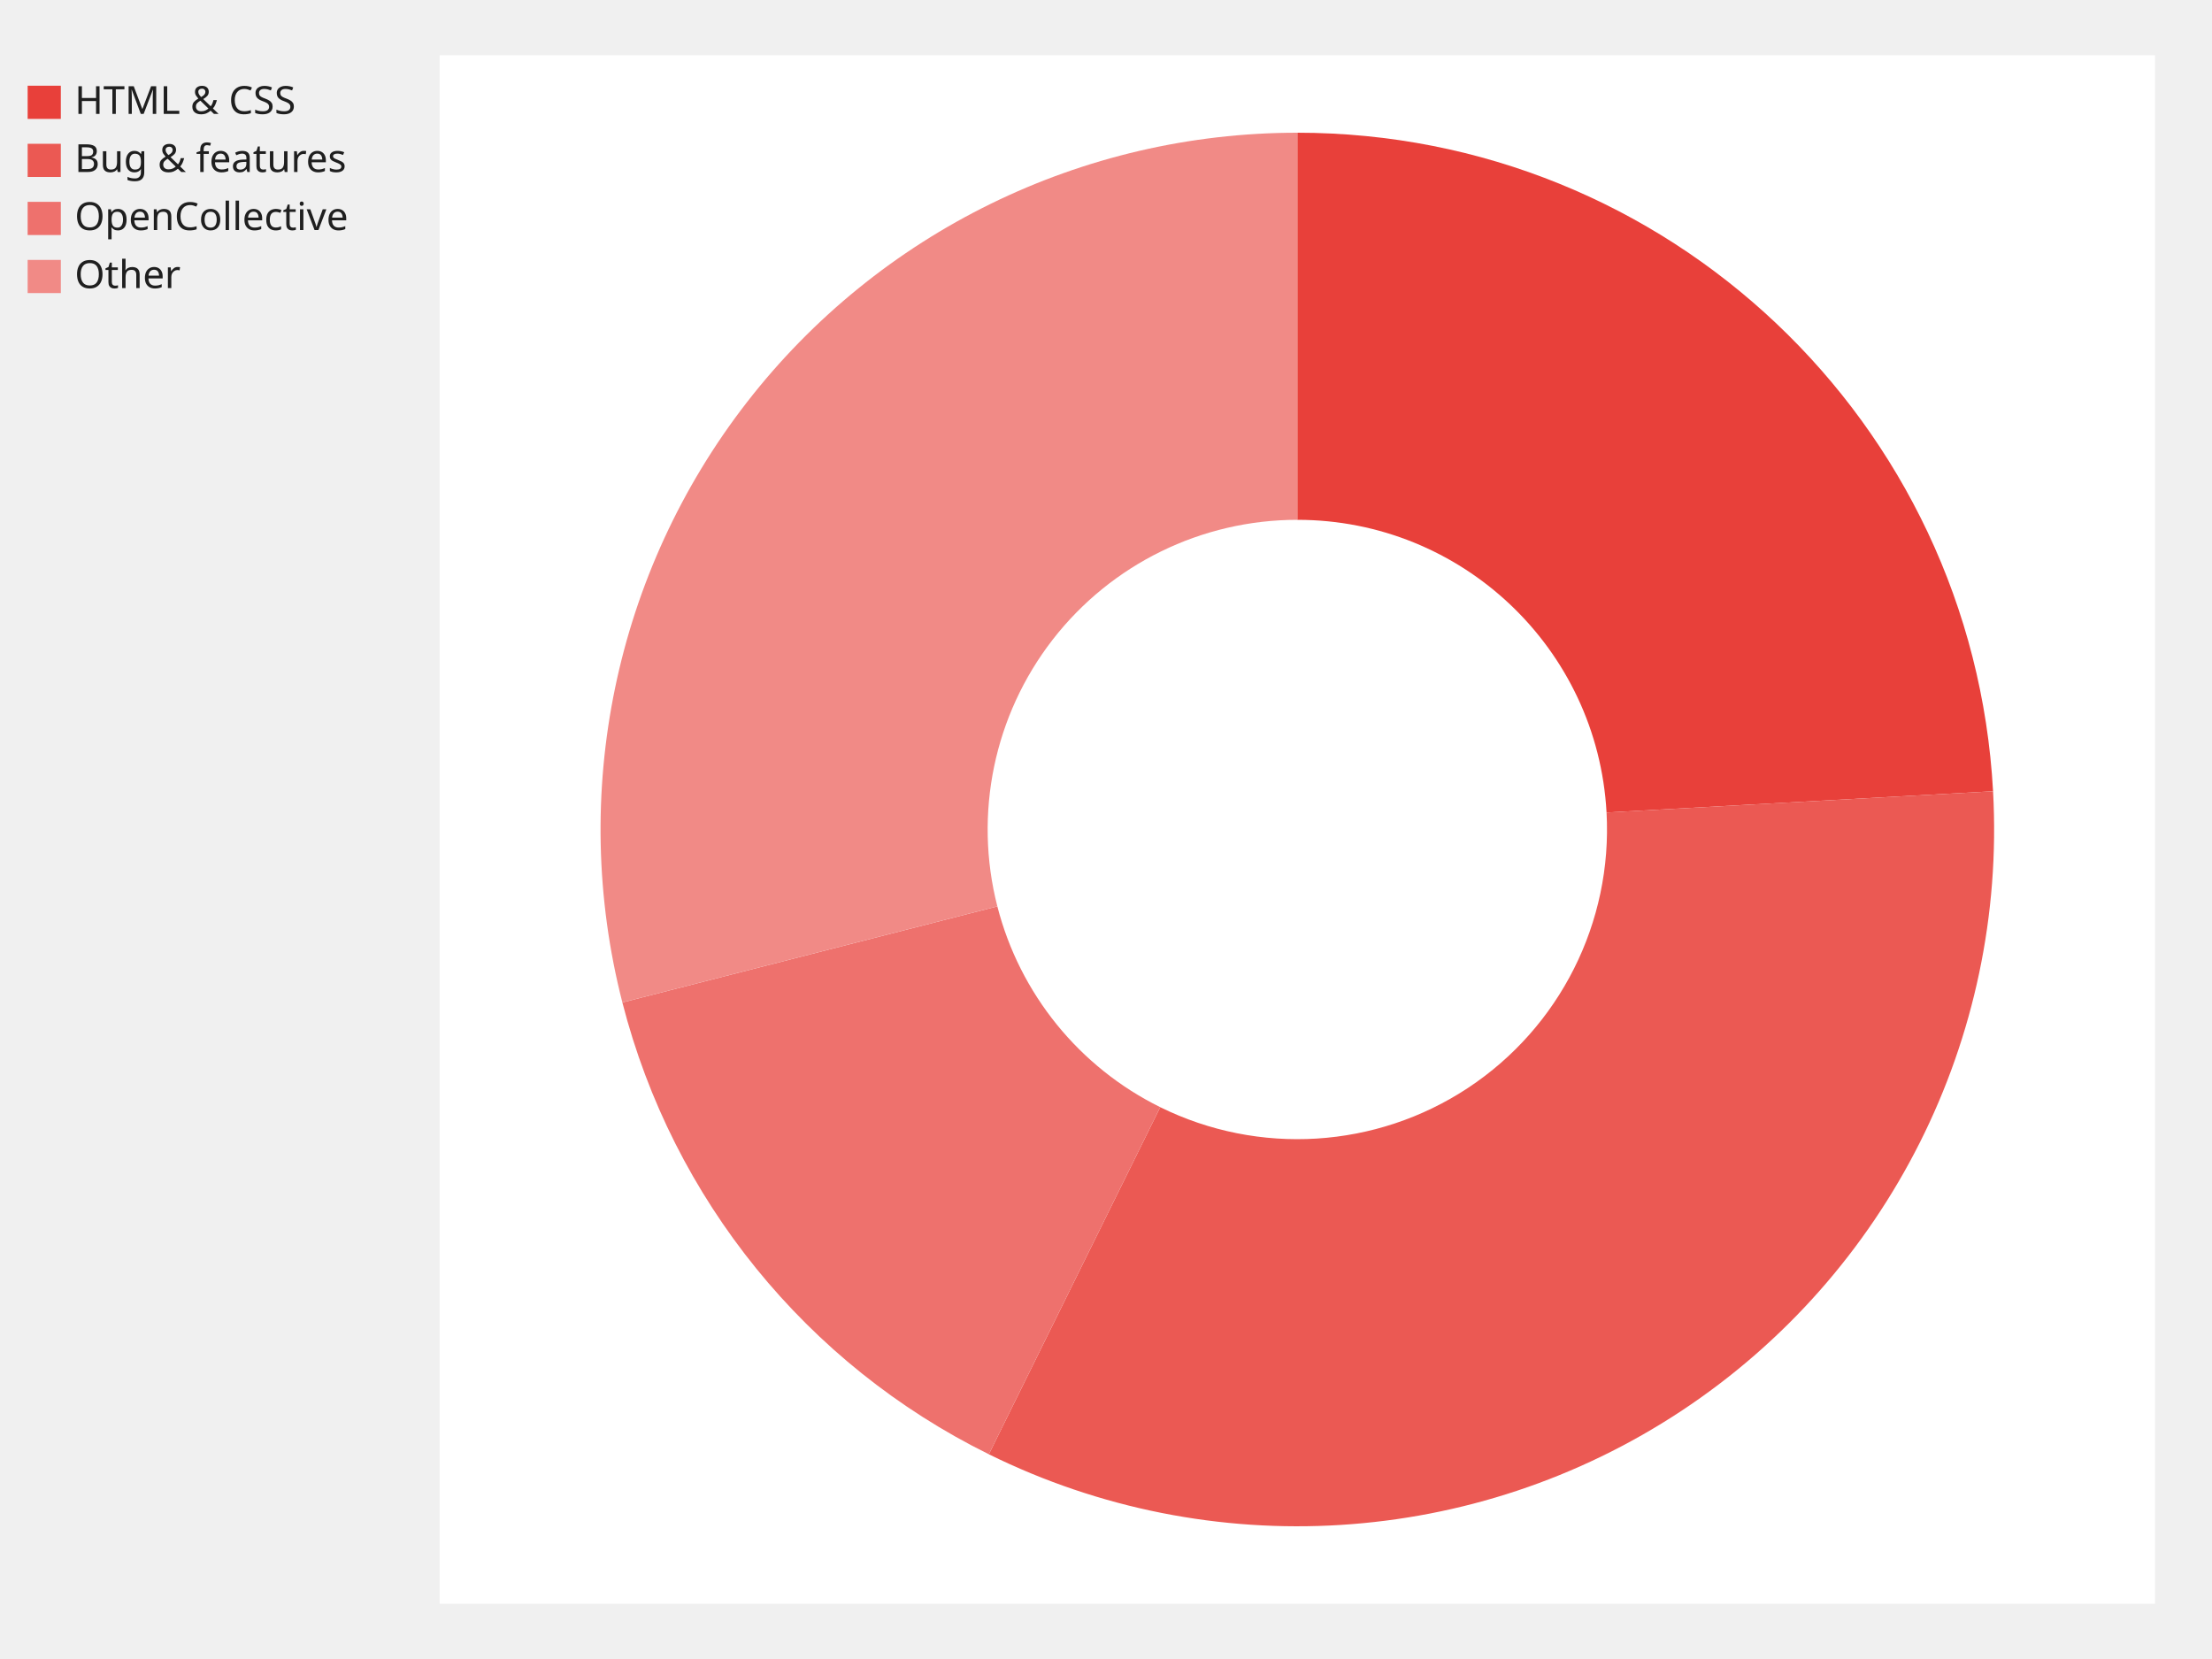
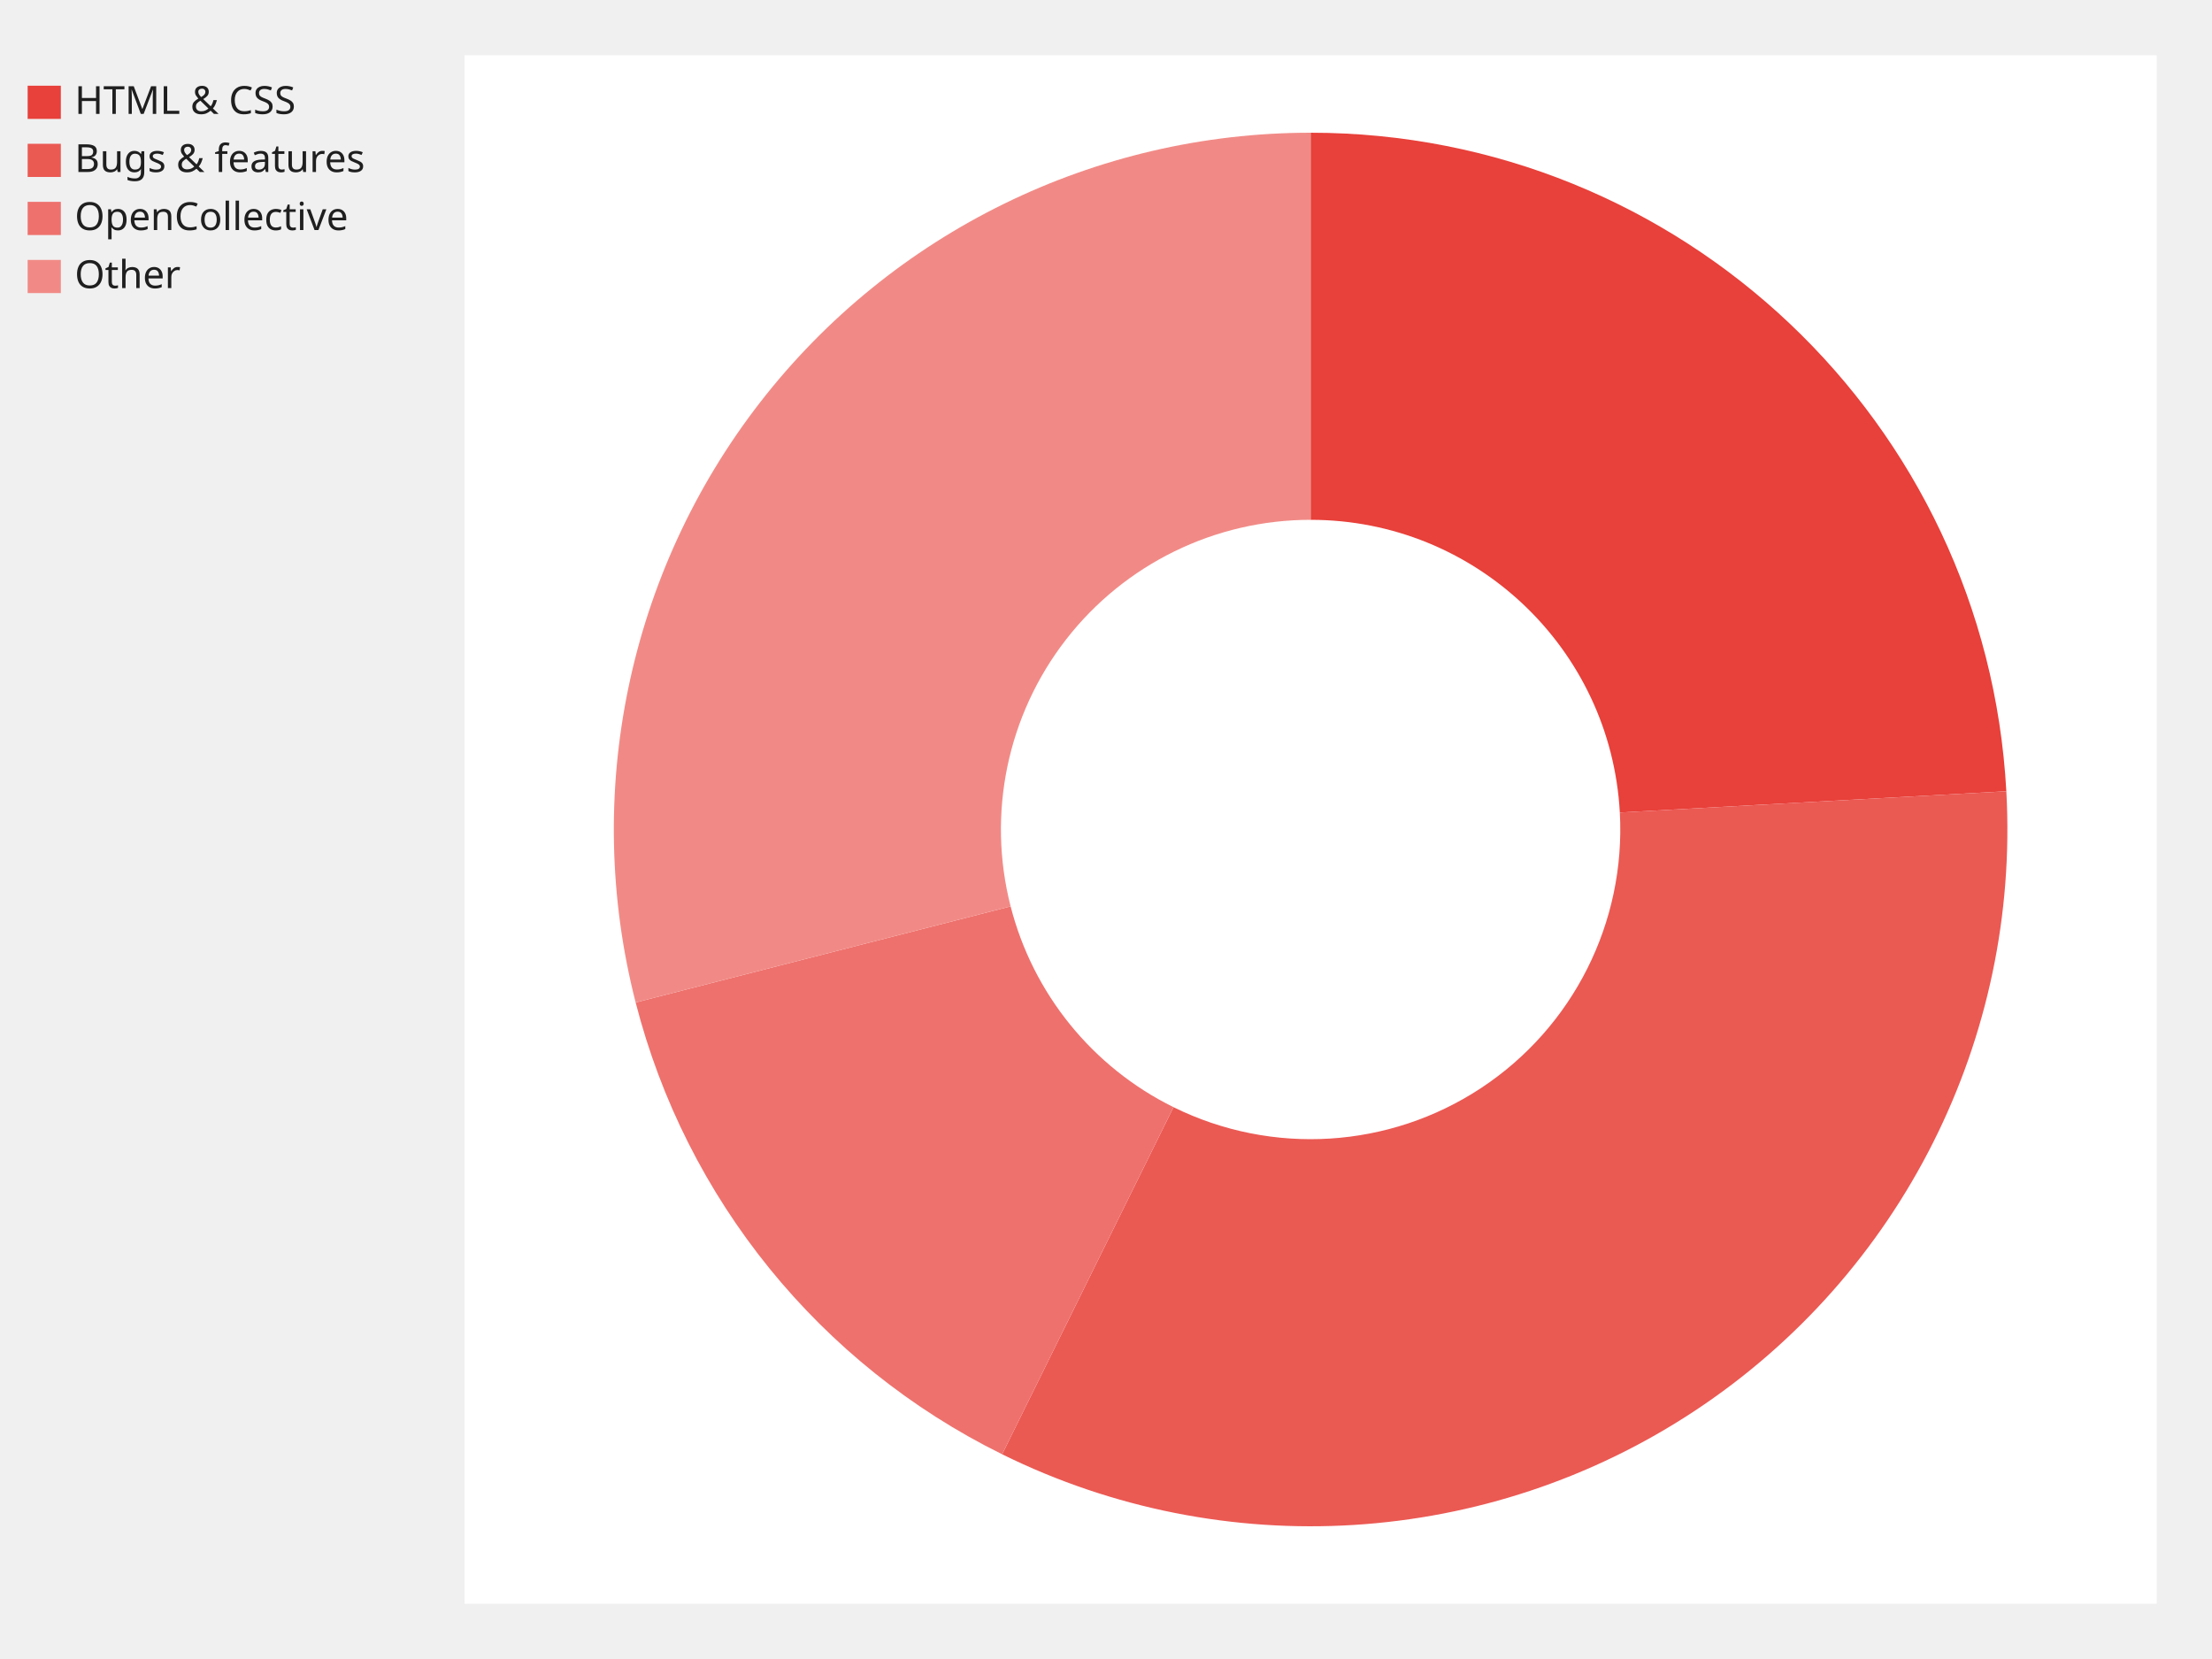
- <svg xmlns="http://www.w3.org/2000/svg" id="chart-46b8020b-8fa3-495a-8670-ccddb6befb6a" class="pygal-chart" viewBox="0 0 800 600">
+ <svg xmlns="http://www.w3.org/2000/svg" id="chart-e9641d5a-9bba-46d4-9d9f-cb8fad5b7ec4" class="pygal-chart" viewBox="0 0 800 600">
  <defs>
-     <style type="text/css">#chart-46b8020b-8fa3-495a-8670-ccddb6befb6a{-webkit-user-select:none;-webkit-font-smoothing:antialiased;font-family:ClarityCity}#chart-46b8020b-8fa3-495a-8670-ccddb6befb6a .title{font-family:ClarityCity;font-size:16px}#chart-46b8020b-8fa3-495a-8670-ccddb6befb6a .legends .legend text{font-family:ClarityCity;font-size:14px}#chart-46b8020b-8fa3-495a-8670-ccddb6befb6a .axis text{font-family:ClarityCity;font-size:13px}#chart-46b8020b-8fa3-495a-8670-ccddb6befb6a .axis text.major{font-family:ClarityCity;font-size:13px}#chart-46b8020b-8fa3-495a-8670-ccddb6befb6a .text-overlay text.value{font-family:ClarityCity;font-size:16px}#chart-46b8020b-8fa3-495a-8670-ccddb6befb6a .text-overlay text.label{font-family:ClarityCity;font-size:10px}#chart-46b8020b-8fa3-495a-8670-ccddb6befb6a .tooltip{font-family:ClarityCity;font-size:14px}#chart-46b8020b-8fa3-495a-8670-ccddb6befb6a text.no_data{font-family:ClarityCity;font-size:64px}
- #chart-46b8020b-8fa3-495a-8670-ccddb6befb6a{background-color:transparent}#chart-46b8020b-8fa3-495a-8670-ccddb6befb6a path,#chart-46b8020b-8fa3-495a-8670-ccddb6befb6a line,#chart-46b8020b-8fa3-495a-8670-ccddb6befb6a rect,#chart-46b8020b-8fa3-495a-8670-ccddb6befb6a circle{-webkit-transition:150ms;-moz-transition:150ms;transition:150ms}#chart-46b8020b-8fa3-495a-8670-ccddb6befb6a .graph &gt; .background{fill:transparent}#chart-46b8020b-8fa3-495a-8670-ccddb6befb6a .plot &gt; .background{fill:white}#chart-46b8020b-8fa3-495a-8670-ccddb6befb6a .graph{fill:rgba(0,0,0,.87)}#chart-46b8020b-8fa3-495a-8670-ccddb6befb6a text.no_data{fill:rgba(0,0,0,1)}#chart-46b8020b-8fa3-495a-8670-ccddb6befb6a .title{fill:rgba(0,0,0,1)}#chart-46b8020b-8fa3-495a-8670-ccddb6befb6a .legends .legend text{fill:rgba(0,0,0,.87)}#chart-46b8020b-8fa3-495a-8670-ccddb6befb6a .legends .legend:hover text{fill:rgba(0,0,0,1)}#chart-46b8020b-8fa3-495a-8670-ccddb6befb6a .axis .line{stroke:rgba(0,0,0,1)}#chart-46b8020b-8fa3-495a-8670-ccddb6befb6a .axis .guide.line{stroke:rgba(0,0,0,.54)}#chart-46b8020b-8fa3-495a-8670-ccddb6befb6a .axis .major.line{stroke:rgba(0,0,0,.87)}#chart-46b8020b-8fa3-495a-8670-ccddb6befb6a .axis text.major{fill:rgba(0,0,0,1)}#chart-46b8020b-8fa3-495a-8670-ccddb6befb6a .axis.y .guides:hover .guide.line,#chart-46b8020b-8fa3-495a-8670-ccddb6befb6a .line-graph .axis.x .guides:hover .guide.line,#chart-46b8020b-8fa3-495a-8670-ccddb6befb6a .stackedline-graph .axis.x .guides:hover .guide.line,#chart-46b8020b-8fa3-495a-8670-ccddb6befb6a .xy-graph .axis.x .guides:hover .guide.line{stroke:rgba(0,0,0,1)}#chart-46b8020b-8fa3-495a-8670-ccddb6befb6a .axis .guides:hover text{fill:rgba(0,0,0,1)}#chart-46b8020b-8fa3-495a-8670-ccddb6befb6a .reactive{fill-opacity:1;stroke-opacity:.8;stroke-width:1}#chart-46b8020b-8fa3-495a-8670-ccddb6befb6a .ci{stroke:rgba(0,0,0,.87)}#chart-46b8020b-8fa3-495a-8670-ccddb6befb6a .reactive.active,#chart-46b8020b-8fa3-495a-8670-ccddb6befb6a .active .reactive{fill-opacity:1;stroke-opacity:.9;stroke-width:4}#chart-46b8020b-8fa3-495a-8670-ccddb6befb6a .ci .reactive.active{stroke-width:1.5}#chart-46b8020b-8fa3-495a-8670-ccddb6befb6a .series text{fill:rgba(0,0,0,1)}#chart-46b8020b-8fa3-495a-8670-ccddb6befb6a .tooltip rect{fill:white;stroke:rgba(0,0,0,1);-webkit-transition:opacity 150ms;-moz-transition:opacity 150ms;transition:opacity 150ms}#chart-46b8020b-8fa3-495a-8670-ccddb6befb6a .tooltip .label{fill:rgba(0,0,0,.87)}#chart-46b8020b-8fa3-495a-8670-ccddb6befb6a .tooltip .label{fill:rgba(0,0,0,.87)}#chart-46b8020b-8fa3-495a-8670-ccddb6befb6a .tooltip .legend{font-size:.8em;fill:rgba(0,0,0,.54)}#chart-46b8020b-8fa3-495a-8670-ccddb6befb6a .tooltip .x_label{font-size:.6em;fill:rgba(0,0,0,1)}#chart-46b8020b-8fa3-495a-8670-ccddb6befb6a .tooltip .xlink{font-size:.5em;text-decoration:underline}#chart-46b8020b-8fa3-495a-8670-ccddb6befb6a .tooltip .value{font-size:1.5em}#chart-46b8020b-8fa3-495a-8670-ccddb6befb6a .bound{font-size:.5em}#chart-46b8020b-8fa3-495a-8670-ccddb6befb6a .max-value{font-size:.75em;fill:rgba(0,0,0,.54)}#chart-46b8020b-8fa3-495a-8670-ccddb6befb6a .map-element{fill:white;stroke:rgba(0,0,0,.54) !important}#chart-46b8020b-8fa3-495a-8670-ccddb6befb6a .map-element .reactive{fill-opacity:inherit;stroke-opacity:inherit}#chart-46b8020b-8fa3-495a-8670-ccddb6befb6a .color-0,#chart-46b8020b-8fa3-495a-8670-ccddb6befb6a .color-0 a:visited{stroke:#e8403a;fill:#e8403a}#chart-46b8020b-8fa3-495a-8670-ccddb6befb6a .color-1,#chart-46b8020b-8fa3-495a-8670-ccddb6befb6a .color-1 a:visited{stroke:#eb5953;fill:#eb5953}#chart-46b8020b-8fa3-495a-8670-ccddb6befb6a .color-2,#chart-46b8020b-8fa3-495a-8670-ccddb6befb6a .color-2 a:visited{stroke:#ee716d;fill:#ee716d}#chart-46b8020b-8fa3-495a-8670-ccddb6befb6a .color-3,#chart-46b8020b-8fa3-495a-8670-ccddb6befb6a .color-3 a:visited{stroke:#f18a86;fill:#f18a86}#chart-46b8020b-8fa3-495a-8670-ccddb6befb6a .text-overlay .color-0 text{fill:black}#chart-46b8020b-8fa3-495a-8670-ccddb6befb6a .text-overlay .color-1 text{fill:black}#chart-46b8020b-8fa3-495a-8670-ccddb6befb6a .text-overlay .color-2 text{fill:black}#chart-46b8020b-8fa3-495a-8670-ccddb6befb6a .text-overlay .color-3 text{fill:black}
- #chart-46b8020b-8fa3-495a-8670-ccddb6befb6a text.no_data{text-anchor:middle}#chart-46b8020b-8fa3-495a-8670-ccddb6befb6a .guide.line{fill:none}#chart-46b8020b-8fa3-495a-8670-ccddb6befb6a .centered{text-anchor:middle}#chart-46b8020b-8fa3-495a-8670-ccddb6befb6a .title{text-anchor:middle}#chart-46b8020b-8fa3-495a-8670-ccddb6befb6a .legends .legend text{fill-opacity:1}#chart-46b8020b-8fa3-495a-8670-ccddb6befb6a .axis.x text{text-anchor:middle}#chart-46b8020b-8fa3-495a-8670-ccddb6befb6a .axis.x:not(.web) text[transform]{text-anchor:start}#chart-46b8020b-8fa3-495a-8670-ccddb6befb6a .axis.x:not(.web) text[transform].backwards{text-anchor:end}#chart-46b8020b-8fa3-495a-8670-ccddb6befb6a .axis.y text{text-anchor:end}#chart-46b8020b-8fa3-495a-8670-ccddb6befb6a .axis.y text[transform].backwards{text-anchor:start}#chart-46b8020b-8fa3-495a-8670-ccddb6befb6a .axis.y2 text{text-anchor:start}#chart-46b8020b-8fa3-495a-8670-ccddb6befb6a .axis.y2 text[transform].backwards{text-anchor:end}#chart-46b8020b-8fa3-495a-8670-ccddb6befb6a .axis .guide.line{stroke-dasharray:1 20;stroke:black}#chart-46b8020b-8fa3-495a-8670-ccddb6befb6a .axis .major.guide.line{stroke-dasharray:1 7;stroke:black}#chart-46b8020b-8fa3-495a-8670-ccddb6befb6a .horizontal .axis.y .guide.line,#chart-46b8020b-8fa3-495a-8670-ccddb6befb6a .horizontal .axis.y2 .guide.line,#chart-46b8020b-8fa3-495a-8670-ccddb6befb6a .vertical .axis.x .guide.line{opacity:0}#chart-46b8020b-8fa3-495a-8670-ccddb6befb6a .horizontal .axis.always_show .guide.line,#chart-46b8020b-8fa3-495a-8670-ccddb6befb6a .vertical .axis.always_show .guide.line{opacity:1 !important}#chart-46b8020b-8fa3-495a-8670-ccddb6befb6a .axis.y .guides:hover .guide.line,#chart-46b8020b-8fa3-495a-8670-ccddb6befb6a .axis.y2 .guides:hover .guide.line,#chart-46b8020b-8fa3-495a-8670-ccddb6befb6a .axis.x .guides:hover .guide.line{opacity:1}#chart-46b8020b-8fa3-495a-8670-ccddb6befb6a .axis .guides:hover text{opacity:1}#chart-46b8020b-8fa3-495a-8670-ccddb6befb6a .nofill{fill:none}#chart-46b8020b-8fa3-495a-8670-ccddb6befb6a .subtle-fill{fill-opacity:.2}#chart-46b8020b-8fa3-495a-8670-ccddb6befb6a .dot{stroke-width:1px;fill-opacity:1;stroke-opacity:1}#chart-46b8020b-8fa3-495a-8670-ccddb6befb6a .dot.active{stroke-width:5px}#chart-46b8020b-8fa3-495a-8670-ccddb6befb6a .dot.negative{fill:transparent}#chart-46b8020b-8fa3-495a-8670-ccddb6befb6a text,#chart-46b8020b-8fa3-495a-8670-ccddb6befb6a tspan{stroke:none !important}#chart-46b8020b-8fa3-495a-8670-ccddb6befb6a .series text.active{opacity:1}#chart-46b8020b-8fa3-495a-8670-ccddb6befb6a .tooltip rect{fill-opacity:.95;stroke-width:.5}#chart-46b8020b-8fa3-495a-8670-ccddb6befb6a .tooltip text{fill-opacity:1}#chart-46b8020b-8fa3-495a-8670-ccddb6befb6a .showable{visibility:hidden}#chart-46b8020b-8fa3-495a-8670-ccddb6befb6a .showable.shown{visibility:visible}#chart-46b8020b-8fa3-495a-8670-ccddb6befb6a .gauge-background{fill:rgba(229,229,229,1);stroke:none}#chart-46b8020b-8fa3-495a-8670-ccddb6befb6a .bg-lines{stroke:transparent;stroke-width:2px}
+     <style type="text/css">#chart-e9641d5a-9bba-46d4-9d9f-cb8fad5b7ec4{-webkit-user-select:none;-webkit-font-smoothing:antialiased;font-family:ClarityCity}#chart-e9641d5a-9bba-46d4-9d9f-cb8fad5b7ec4 .title{font-family:ClarityCity;font-size:16px}#chart-e9641d5a-9bba-46d4-9d9f-cb8fad5b7ec4 .legends .legend text{font-family:ClarityCity;font-size:14px}#chart-e9641d5a-9bba-46d4-9d9f-cb8fad5b7ec4 .axis text{font-family:ClarityCity;font-size:13px}#chart-e9641d5a-9bba-46d4-9d9f-cb8fad5b7ec4 .axis text.major{font-family:ClarityCity;font-size:13px}#chart-e9641d5a-9bba-46d4-9d9f-cb8fad5b7ec4 .text-overlay text.value{font-family:ClarityCity;font-size:16px}#chart-e9641d5a-9bba-46d4-9d9f-cb8fad5b7ec4 .text-overlay text.label{font-family:ClarityCity;font-size:10px}#chart-e9641d5a-9bba-46d4-9d9f-cb8fad5b7ec4 .tooltip{font-family:ClarityCity;font-size:14px}#chart-e9641d5a-9bba-46d4-9d9f-cb8fad5b7ec4 text.no_data{font-family:ClarityCity;font-size:64px}
+ #chart-e9641d5a-9bba-46d4-9d9f-cb8fad5b7ec4{background-color:transparent}#chart-e9641d5a-9bba-46d4-9d9f-cb8fad5b7ec4 path,#chart-e9641d5a-9bba-46d4-9d9f-cb8fad5b7ec4 line,#chart-e9641d5a-9bba-46d4-9d9f-cb8fad5b7ec4 rect,#chart-e9641d5a-9bba-46d4-9d9f-cb8fad5b7ec4 circle{-webkit-transition:150ms;-moz-transition:150ms;transition:150ms}#chart-e9641d5a-9bba-46d4-9d9f-cb8fad5b7ec4 .graph &gt; .background{fill:transparent}#chart-e9641d5a-9bba-46d4-9d9f-cb8fad5b7ec4 .plot &gt; .background{fill:white}#chart-e9641d5a-9bba-46d4-9d9f-cb8fad5b7ec4 .graph{fill:rgba(0,0,0,.87)}#chart-e9641d5a-9bba-46d4-9d9f-cb8fad5b7ec4 text.no_data{fill:rgba(0,0,0,1)}#chart-e9641d5a-9bba-46d4-9d9f-cb8fad5b7ec4 .title{fill:rgba(0,0,0,1)}#chart-e9641d5a-9bba-46d4-9d9f-cb8fad5b7ec4 .legends .legend text{fill:rgba(0,0,0,.87)}#chart-e9641d5a-9bba-46d4-9d9f-cb8fad5b7ec4 .legends .legend:hover text{fill:rgba(0,0,0,1)}#chart-e9641d5a-9bba-46d4-9d9f-cb8fad5b7ec4 .axis .line{stroke:rgba(0,0,0,1)}#chart-e9641d5a-9bba-46d4-9d9f-cb8fad5b7ec4 .axis .guide.line{stroke:rgba(0,0,0,.54)}#chart-e9641d5a-9bba-46d4-9d9f-cb8fad5b7ec4 .axis .major.line{stroke:rgba(0,0,0,.87)}#chart-e9641d5a-9bba-46d4-9d9f-cb8fad5b7ec4 .axis text.major{fill:rgba(0,0,0,1)}#chart-e9641d5a-9bba-46d4-9d9f-cb8fad5b7ec4 .axis.y .guides:hover .guide.line,#chart-e9641d5a-9bba-46d4-9d9f-cb8fad5b7ec4 .line-graph .axis.x .guides:hover .guide.line,#chart-e9641d5a-9bba-46d4-9d9f-cb8fad5b7ec4 .stackedline-graph .axis.x .guides:hover .guide.line,#chart-e9641d5a-9bba-46d4-9d9f-cb8fad5b7ec4 .xy-graph .axis.x .guides:hover .guide.line{stroke:rgba(0,0,0,1)}#chart-e9641d5a-9bba-46d4-9d9f-cb8fad5b7ec4 .axis .guides:hover text{fill:rgba(0,0,0,1)}#chart-e9641d5a-9bba-46d4-9d9f-cb8fad5b7ec4 .reactive{fill-opacity:1;stroke-opacity:.8;stroke-width:1}#chart-e9641d5a-9bba-46d4-9d9f-cb8fad5b7ec4 .ci{stroke:rgba(0,0,0,.87)}#chart-e9641d5a-9bba-46d4-9d9f-cb8fad5b7ec4 .reactive.active,#chart-e9641d5a-9bba-46d4-9d9f-cb8fad5b7ec4 .active .reactive{fill-opacity:1;stroke-opacity:.9;stroke-width:4}#chart-e9641d5a-9bba-46d4-9d9f-cb8fad5b7ec4 .ci .reactive.active{stroke-width:1.5}#chart-e9641d5a-9bba-46d4-9d9f-cb8fad5b7ec4 .series text{fill:rgba(0,0,0,1)}#chart-e9641d5a-9bba-46d4-9d9f-cb8fad5b7ec4 .tooltip rect{fill:white;stroke:rgba(0,0,0,1);-webkit-transition:opacity 150ms;-moz-transition:opacity 150ms;transition:opacity 150ms}#chart-e9641d5a-9bba-46d4-9d9f-cb8fad5b7ec4 .tooltip .label{fill:rgba(0,0,0,.87)}#chart-e9641d5a-9bba-46d4-9d9f-cb8fad5b7ec4 .tooltip .label{fill:rgba(0,0,0,.87)}#chart-e9641d5a-9bba-46d4-9d9f-cb8fad5b7ec4 .tooltip .legend{font-size:.8em;fill:rgba(0,0,0,.54)}#chart-e9641d5a-9bba-46d4-9d9f-cb8fad5b7ec4 .tooltip .x_label{font-size:.6em;fill:rgba(0,0,0,1)}#chart-e9641d5a-9bba-46d4-9d9f-cb8fad5b7ec4 .tooltip .xlink{font-size:.5em;text-decoration:underline}#chart-e9641d5a-9bba-46d4-9d9f-cb8fad5b7ec4 .tooltip .value{font-size:1.5em}#chart-e9641d5a-9bba-46d4-9d9f-cb8fad5b7ec4 .bound{font-size:.5em}#chart-e9641d5a-9bba-46d4-9d9f-cb8fad5b7ec4 .max-value{font-size:.75em;fill:rgba(0,0,0,.54)}#chart-e9641d5a-9bba-46d4-9d9f-cb8fad5b7ec4 .map-element{fill:white;stroke:rgba(0,0,0,.54) !important}#chart-e9641d5a-9bba-46d4-9d9f-cb8fad5b7ec4 .map-element .reactive{fill-opacity:inherit;stroke-opacity:inherit}#chart-e9641d5a-9bba-46d4-9d9f-cb8fad5b7ec4 .color-0,#chart-e9641d5a-9bba-46d4-9d9f-cb8fad5b7ec4 .color-0 a:visited{stroke:#e8403a;fill:#e8403a}#chart-e9641d5a-9bba-46d4-9d9f-cb8fad5b7ec4 .color-1,#chart-e9641d5a-9bba-46d4-9d9f-cb8fad5b7ec4 .color-1 a:visited{stroke:#eb5953;fill:#eb5953}#chart-e9641d5a-9bba-46d4-9d9f-cb8fad5b7ec4 .color-2,#chart-e9641d5a-9bba-46d4-9d9f-cb8fad5b7ec4 .color-2 a:visited{stroke:#ee716d;fill:#ee716d}#chart-e9641d5a-9bba-46d4-9d9f-cb8fad5b7ec4 .color-3,#chart-e9641d5a-9bba-46d4-9d9f-cb8fad5b7ec4 .color-3 a:visited{stroke:#f18a86;fill:#f18a86}#chart-e9641d5a-9bba-46d4-9d9f-cb8fad5b7ec4 .text-overlay .color-0 text{fill:black}#chart-e9641d5a-9bba-46d4-9d9f-cb8fad5b7ec4 .text-overlay .color-1 text{fill:black}#chart-e9641d5a-9bba-46d4-9d9f-cb8fad5b7ec4 .text-overlay .color-2 text{fill:black}#chart-e9641d5a-9bba-46d4-9d9f-cb8fad5b7ec4 .text-overlay .color-3 text{fill:black}
+ #chart-e9641d5a-9bba-46d4-9d9f-cb8fad5b7ec4 text.no_data{text-anchor:middle}#chart-e9641d5a-9bba-46d4-9d9f-cb8fad5b7ec4 .guide.line{fill:none}#chart-e9641d5a-9bba-46d4-9d9f-cb8fad5b7ec4 .centered{text-anchor:middle}#chart-e9641d5a-9bba-46d4-9d9f-cb8fad5b7ec4 .title{text-anchor:middle}#chart-e9641d5a-9bba-46d4-9d9f-cb8fad5b7ec4 .legends .legend text{fill-opacity:1}#chart-e9641d5a-9bba-46d4-9d9f-cb8fad5b7ec4 .axis.x text{text-anchor:middle}#chart-e9641d5a-9bba-46d4-9d9f-cb8fad5b7ec4 .axis.x:not(.web) text[transform]{text-anchor:start}#chart-e9641d5a-9bba-46d4-9d9f-cb8fad5b7ec4 .axis.x:not(.web) text[transform].backwards{text-anchor:end}#chart-e9641d5a-9bba-46d4-9d9f-cb8fad5b7ec4 .axis.y text{text-anchor:end}#chart-e9641d5a-9bba-46d4-9d9f-cb8fad5b7ec4 .axis.y text[transform].backwards{text-anchor:start}#chart-e9641d5a-9bba-46d4-9d9f-cb8fad5b7ec4 .axis.y2 text{text-anchor:start}#chart-e9641d5a-9bba-46d4-9d9f-cb8fad5b7ec4 .axis.y2 text[transform].backwards{text-anchor:end}#chart-e9641d5a-9bba-46d4-9d9f-cb8fad5b7ec4 .axis .guide.line{stroke-dasharray:1 20;stroke:black}#chart-e9641d5a-9bba-46d4-9d9f-cb8fad5b7ec4 .axis .major.guide.line{stroke-dasharray:1 7;stroke:black}#chart-e9641d5a-9bba-46d4-9d9f-cb8fad5b7ec4 .horizontal .axis.y .guide.line,#chart-e9641d5a-9bba-46d4-9d9f-cb8fad5b7ec4 .horizontal .axis.y2 .guide.line,#chart-e9641d5a-9bba-46d4-9d9f-cb8fad5b7ec4 .vertical .axis.x .guide.line{opacity:0}#chart-e9641d5a-9bba-46d4-9d9f-cb8fad5b7ec4 .horizontal .axis.always_show .guide.line,#chart-e9641d5a-9bba-46d4-9d9f-cb8fad5b7ec4 .vertical .axis.always_show .guide.line{opacity:1 !important}#chart-e9641d5a-9bba-46d4-9d9f-cb8fad5b7ec4 .axis.y .guides:hover .guide.line,#chart-e9641d5a-9bba-46d4-9d9f-cb8fad5b7ec4 .axis.y2 .guides:hover .guide.line,#chart-e9641d5a-9bba-46d4-9d9f-cb8fad5b7ec4 .axis.x .guides:hover .guide.line{opacity:1}#chart-e9641d5a-9bba-46d4-9d9f-cb8fad5b7ec4 .axis .guides:hover text{opacity:1}#chart-e9641d5a-9bba-46d4-9d9f-cb8fad5b7ec4 .nofill{fill:none}#chart-e9641d5a-9bba-46d4-9d9f-cb8fad5b7ec4 .subtle-fill{fill-opacity:.2}#chart-e9641d5a-9bba-46d4-9d9f-cb8fad5b7ec4 .dot{stroke-width:1px;fill-opacity:1;stroke-opacity:1}#chart-e9641d5a-9bba-46d4-9d9f-cb8fad5b7ec4 .dot.active{stroke-width:5px}#chart-e9641d5a-9bba-46d4-9d9f-cb8fad5b7ec4 .dot.negative{fill:transparent}#chart-e9641d5a-9bba-46d4-9d9f-cb8fad5b7ec4 text,#chart-e9641d5a-9bba-46d4-9d9f-cb8fad5b7ec4 tspan{stroke:none !important}#chart-e9641d5a-9bba-46d4-9d9f-cb8fad5b7ec4 .series text.active{opacity:1}#chart-e9641d5a-9bba-46d4-9d9f-cb8fad5b7ec4 .tooltip rect{fill-opacity:.95;stroke-width:.5}#chart-e9641d5a-9bba-46d4-9d9f-cb8fad5b7ec4 .tooltip text{fill-opacity:1}#chart-e9641d5a-9bba-46d4-9d9f-cb8fad5b7ec4 .showable{visibility:hidden}#chart-e9641d5a-9bba-46d4-9d9f-cb8fad5b7ec4 .showable.shown{visibility:visible}#chart-e9641d5a-9bba-46d4-9d9f-cb8fad5b7ec4 .gauge-background{fill:rgba(229,229,229,1);stroke:none}#chart-e9641d5a-9bba-46d4-9d9f-cb8fad5b7ec4 .bg-lines{stroke:transparent;stroke-width:2px}
@font-face{font-family:ClarityCity;src:local("ClarityCity Regular"),local("ClarityCity-Regular"),url(/static/fonts/ClarityCity-Regular.woff2)}.line:not(.guide){display:none}.pie-graph .reactive,.bar-graph .reactive,.horizontalbar-graph .reactive{stroke-width:2 !important;fill-opacity:1 !important;stroke-opacity:0 !important}.pie-graph .reactive.active,.bar-graph .reactive.active,.horizontalbar-graph .reactive.active{stroke-opacity:1 !important</style>
  </defs>
  <g class="graph pie-graph vertical">
    <rect x="0" y="0" width="800" height="600" class="background" />
-     <g transform="translate(159, 20)" class="plot">
-       <rect x="0" y="0" width="620.4" height="560" class="background" />
+     <g transform="translate(168, 20)" class="plot">
+       <rect x="0" y="0" width="612.0" height="560" class="background" />
      <g class="series serie-0 color-0">
        <g class="slices">
          <g class="slice">
-             <path d="M310.2 28 A252 252 0 0 1 561.82 266.17 L422.031 273.853 A112 112 0 0 0 310.2 168 z" class="slice reactive tooltip-trigger" />
+             <path d="M306 28 A252 252 0 0 1 557.62 266.17 L417.831 273.853 A112 112 0 0 0 306 168 z" class="slice reactive tooltip-trigger" />
          </g>
        </g>
      </g>
      <g class="series serie-1 color-1">
        <g class="slices">
          <g class="slice">
-             <path d="M561.82 266.17 A252 252 0 0 1 198.632 505.957 L260.614 380.425 A112 112 0 0 0 422.031 273.853 z" class="slice reactive tooltip-trigger" />
+             <path d="M557.62 266.17 A252 252 0 0 1 194.432 505.957 L256.414 380.425 A112 112 0 0 0 417.831 273.853 z" class="slice reactive tooltip-trigger" />
          </g>
        </g>
      </g>
      <g class="series serie-2 color-2">
        <g class="slices">
          <g class="slice">
-             <path d="M198.632 505.957 A252 252 0 0 1 66.087 342.554 L201.706 307.802 A112 112 0 0 0 260.614 380.425 z" class="slice reactive tooltip-trigger" />
+             <path d="M194.432 505.957 A252 252 0 0 1 61.887 342.554 L197.506 307.802 A112 112 0 0 0 256.414 380.425 z" class="slice reactive tooltip-trigger" />
          </g>
        </g>
      </g>
      <g class="series serie-3 color-3">
        <g class="slices">
          <g class="slice">
-             <path d="M66.087 342.554 A252 252 0 0 1 310.2 28 L310.2 168 A112 112 0 0 0 201.706 307.802 z" class="slice reactive tooltip-trigger" />
+             <path d="M61.887 342.554 A252 252 0 0 1 306 28 L306 168 A112 112 0 0 0 197.506 307.802 z" class="slice reactive tooltip-trigger" />
          </g>
        </g>
      </g>
    </g>
    <g class="titles" />
-     <g transform="translate(159, 20)" class="plot overlay">
+     <g transform="translate(168, 20)" class="plot overlay">
      <g class="series serie-0 color-0" />
      <g class="series serie-1 color-1" />
      <g class="series serie-2 color-2" />
      <g class="series serie-3 color-3" />
    </g>
-     <g transform="translate(159, 20)" class="plot text-overlay">
+     <g transform="translate(168, 20)" class="plot text-overlay">
      <g class="series serie-0 color-0" />
      <g class="series serie-1 color-1" />
      <g class="series serie-2 color-2" />
      <g class="series serie-3 color-3" />
    </g>
-     <g transform="translate(159, 20)" class="plot tooltip-overlay">
+     <g transform="translate(168, 20)" class="plot tooltip-overlay">
      <g transform="translate(0 0)" style="opacity: 0" class="tooltip">
        <rect rx="0" ry="0" width="0" height="0" class="tooltip-box" />
        <g class="text" />
      </g>
    </g>
    <g transform="translate(10, 30)" class="legends">
      <g id="activate-serie-0" class="legend reactive activate-serie">
        <rect x="0.0" y="1.0" width="12" height="12" class="color-0 reactive" />
        <text x="17.0" y="11.2">HTML &amp; CSS</text>
      </g>
      <g id="activate-serie-1" class="legend reactive activate-serie">
        <rect x="0.0" y="22.0" width="12" height="12" class="color-1 reactive" />
-         <text x="17.0" y="32.2">Bug &amp; features</text>
+         <text x="17.0" y="32.2">Bugs &amp; features</text>
      </g>
      <g id="activate-serie-2" class="legend reactive activate-serie">
        <rect x="0.0" y="43.0" width="12" height="12" class="color-2 reactive" />
        <text x="17.0" y="53.2">OpenCollective</text>
      </g>
      <g id="activate-serie-3" class="legend reactive activate-serie">
        <rect x="0.0" y="64.0" width="12" height="12" class="color-3 reactive" />
        <text x="17.0" y="74.2">Other</text>
      </g>
    </g>
    <g transform="translate(790, 30)" class="legends" />
  </g>
</svg>
